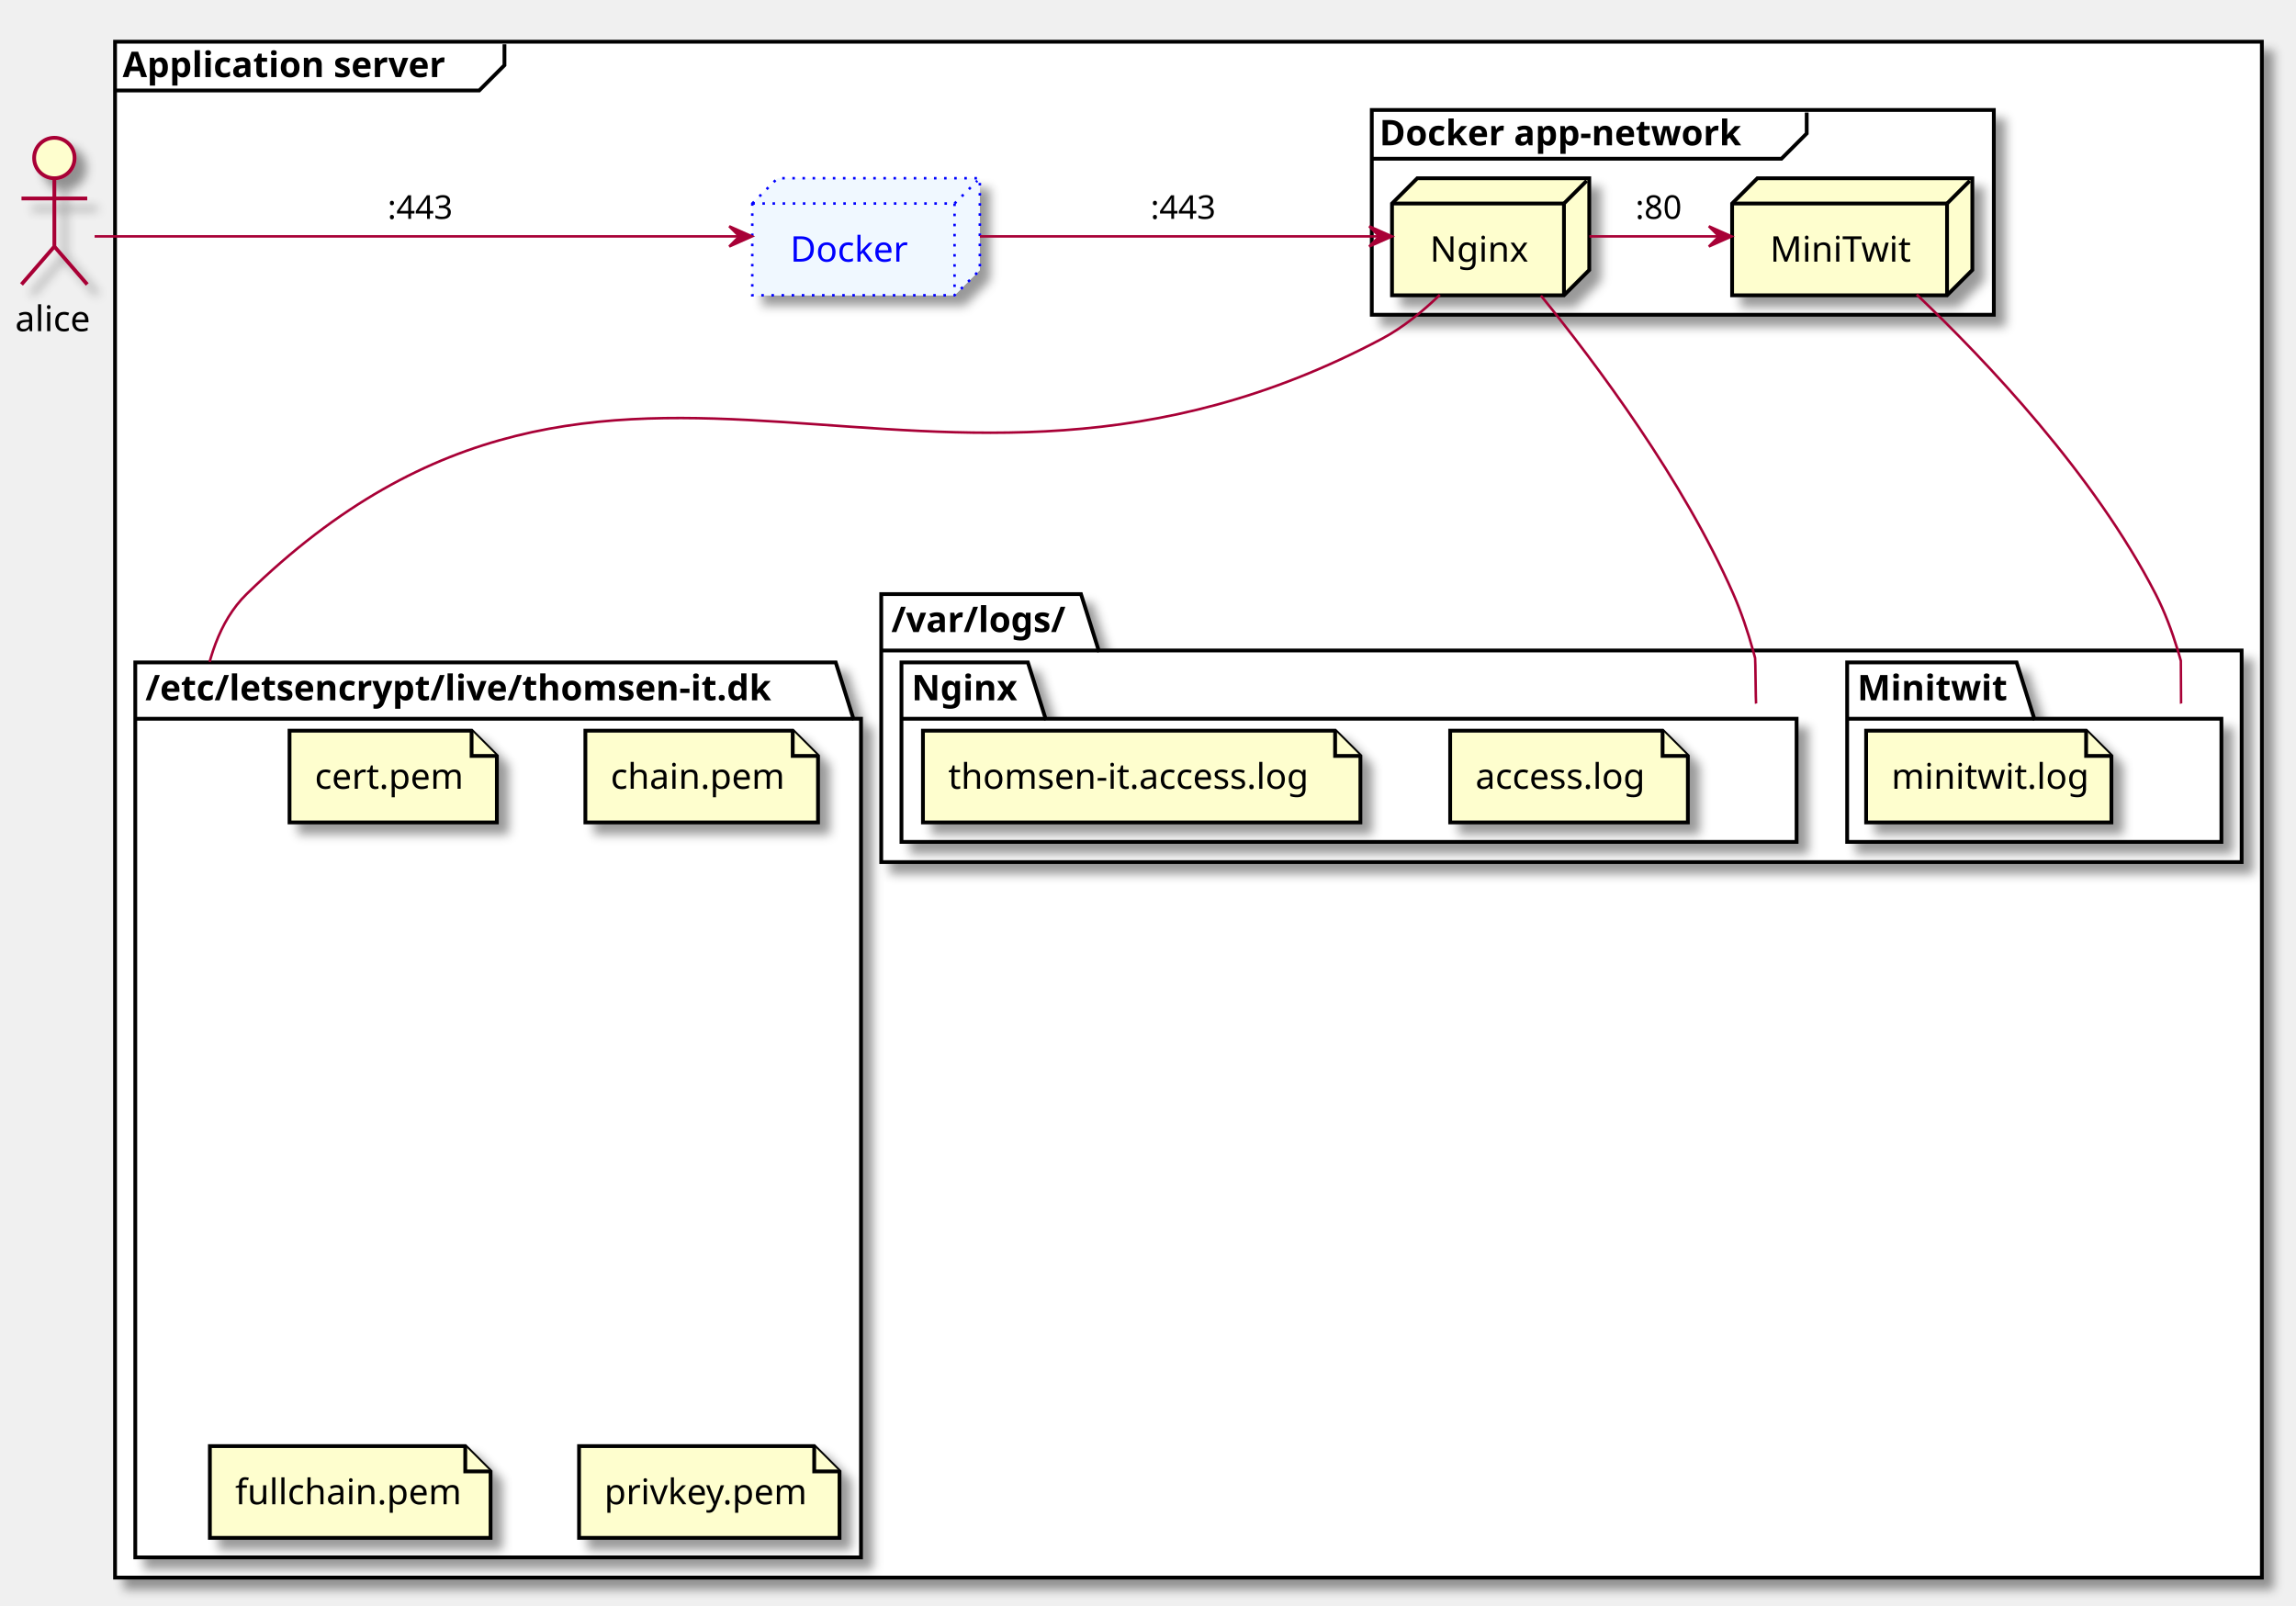
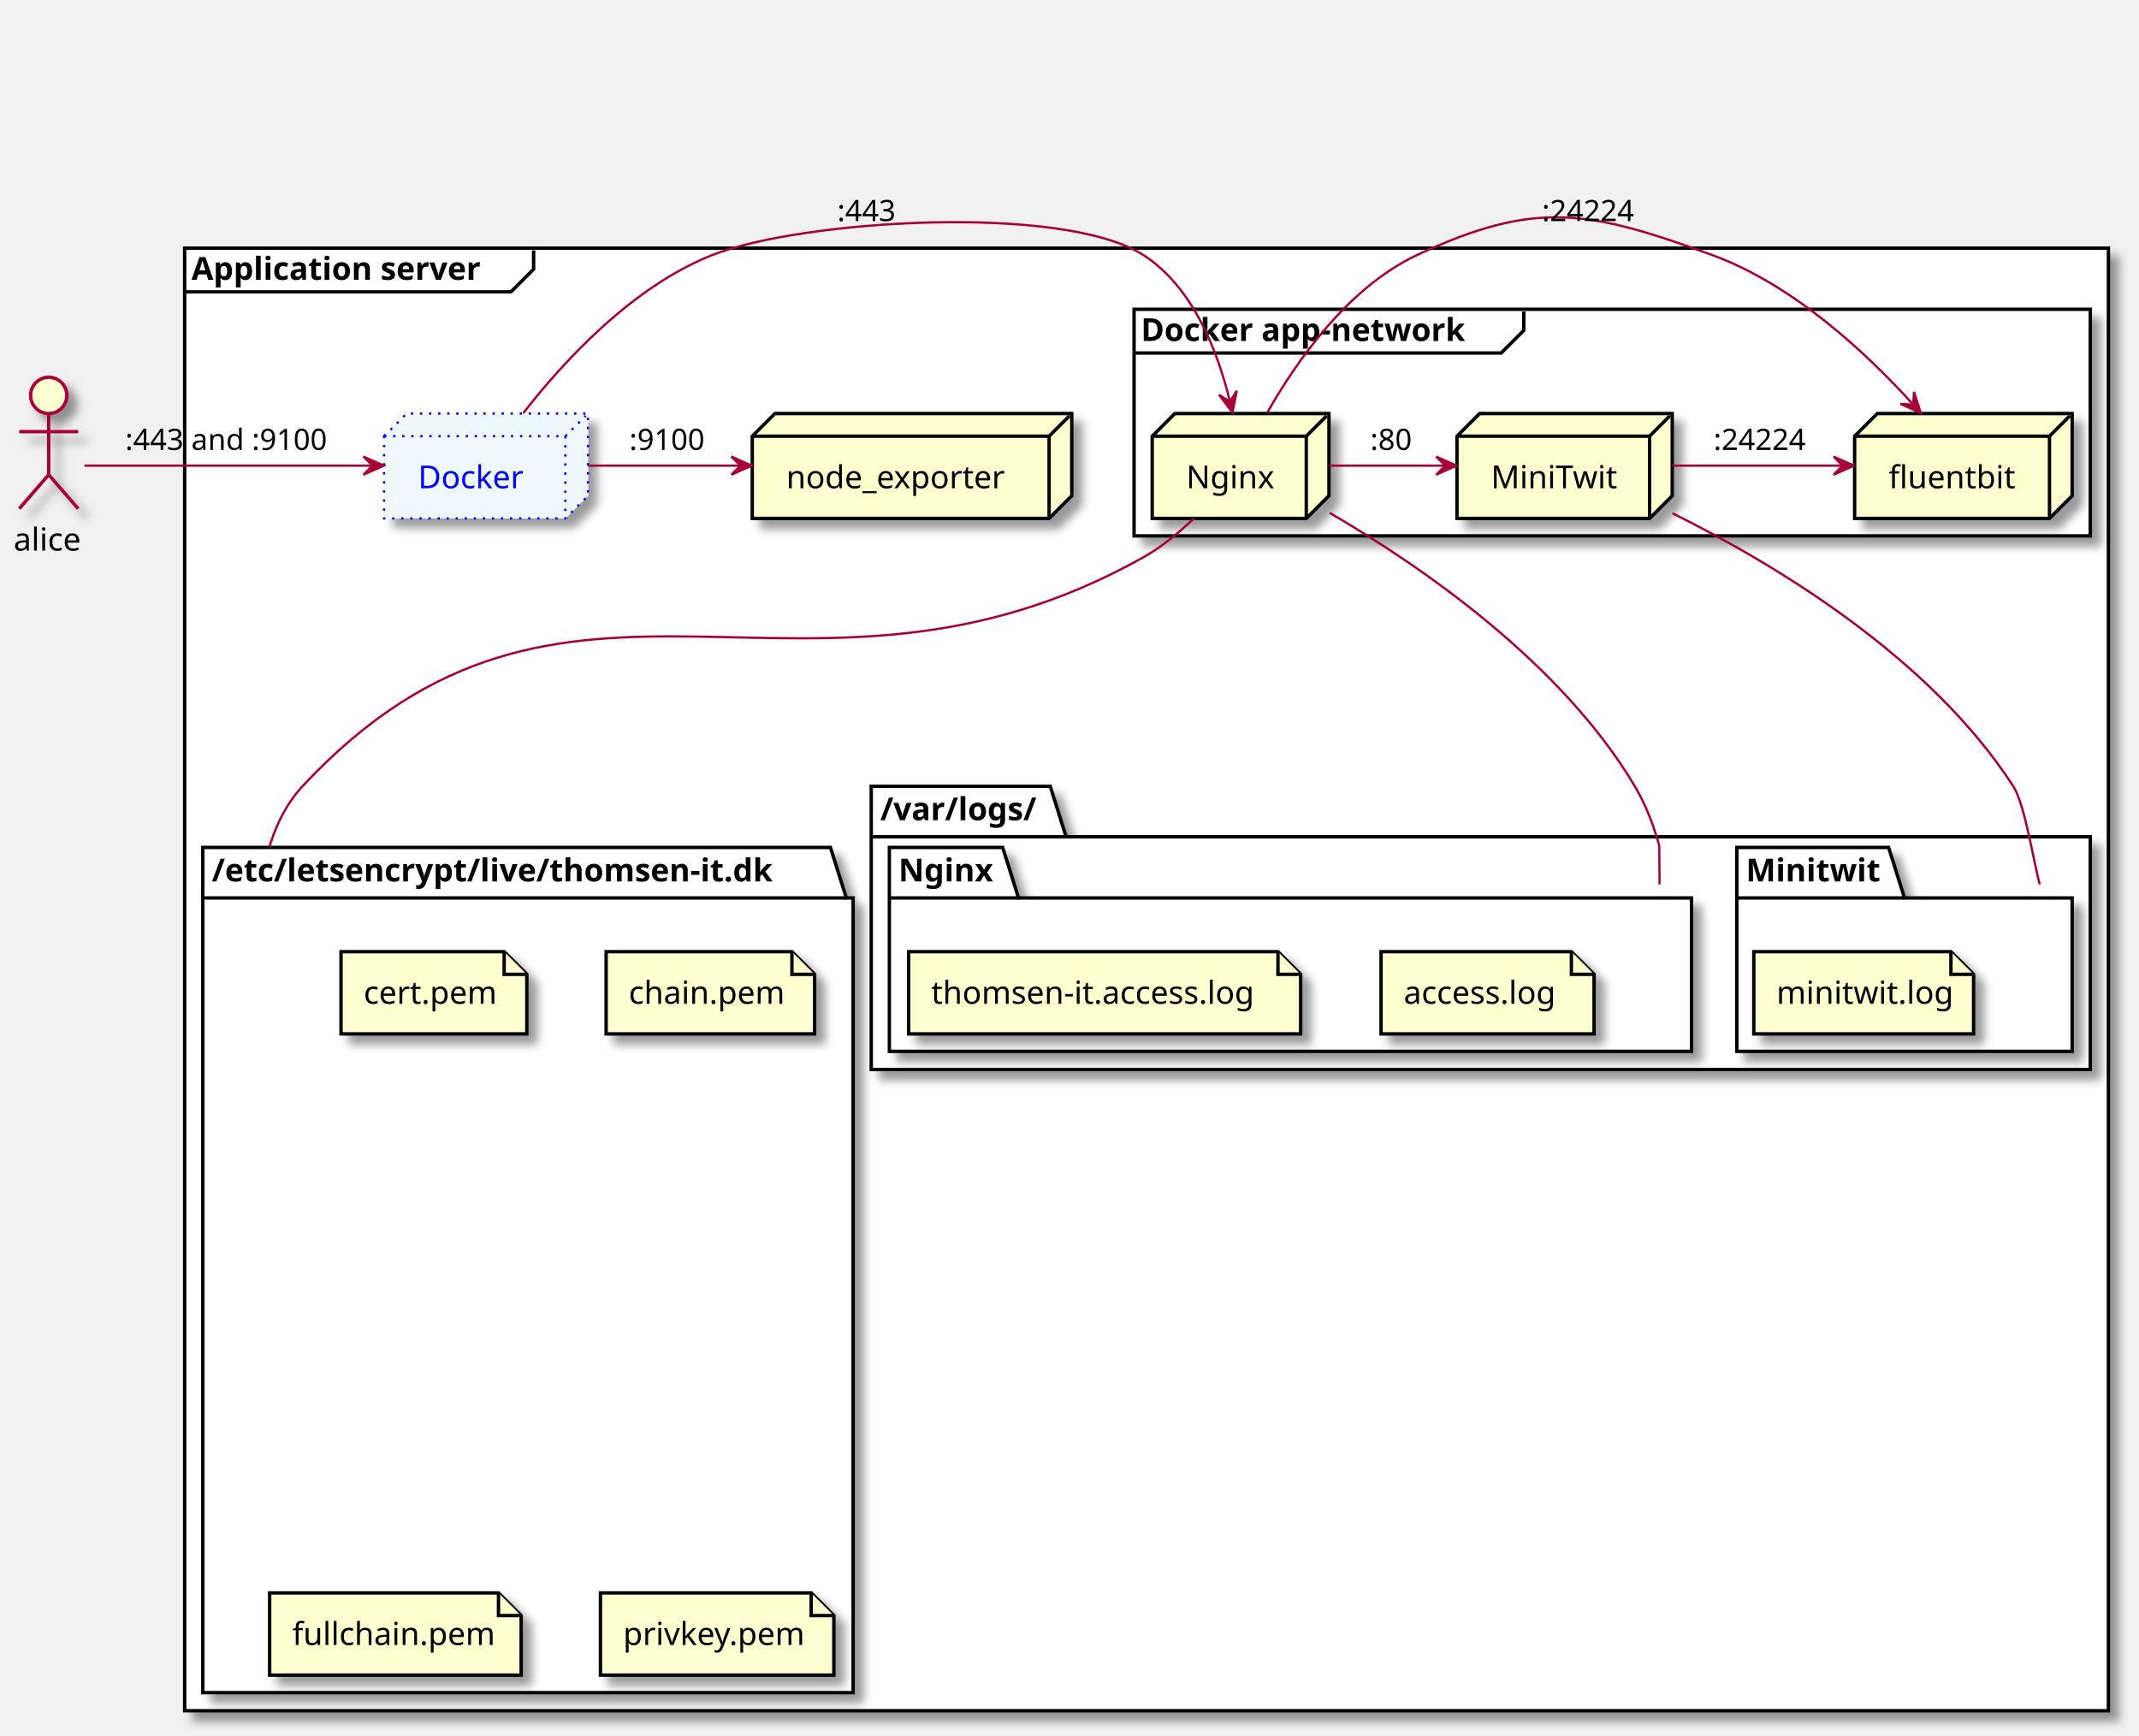
- <svg xmlns="http://www.w3.org/2000/svg" contentScriptType="application/ecmascript" contentStyleType="text/css" height="635px" preserveAspectRatio="none" style="width:908px;height:635px;" version="1.1" viewBox="0 0 908 635" width="908px" zoomAndPan="magnify">
+ <svg xmlns="http://www.w3.org/2000/svg" contentScriptType="application/ecmascript" contentStyleType="text/css" height="766px" preserveAspectRatio="none" style="width:944px;height:766px;" version="1.1" viewBox="0 0 944 766" width="944px" zoomAndPan="magnify">
  <defs>
-     <filter height="300%" id="fftd9kx55fdtk" width="300%" x="-1" y="-1">
+     <filter height="300%" id="f1d325ntrlovvu" width="300%" x="-1" y="-1">
      <feGaussianBlur result="blurOut" stdDeviation="2.0" />
      <feColorMatrix in="blurOut" result="blurOut2" type="matrix" values="0 0 0 0 0 0 0 0 0 0 0 0 0 0 0 0 0 0 .4 0" />
      <feOffset dx="4.0" dy="4.0" in="blurOut2" result="blurOut3" />
      <feBlend in="SourceGraphic" in2="blurOut3" mode="normal" />
    </filter>
  </defs>
  <g>
-     <rect fill="#FFFFFF" filter="url(#fftd9kx55fdtk)" height="607.5" style="stroke: #000000; stroke-width: 1.5;" width="849" x="45.5" y="16.5" />
-     <path d="M199.5,17.5 L199.5,25.797 L189.5,35.797 L45.5,35.797 " fill="none" style="stroke: #000000; stroke-width: 1.5;" />
-     <text fill="#000000" font-family="sans-serif" font-size="14" font-weight="bold" lengthAdjust="spacingAndGlyphs" textLength="144" x="48.5" y="30.495">Application server</text>
-     <rect fill="#FFFFFF" filter="url(#fftd9kx55fdtk)" height="81" style="stroke: #000000; stroke-width: 1.5;" width="246" x="542.5" y="43.5" />
-     <path d="M714.5,44.5 L714.5,52.797 L704.5,62.797 L542.5,62.797 " fill="none" style="stroke: #000000; stroke-width: 1.5;" />
-     <text fill="#000000" font-family="sans-serif" font-size="14" font-weight="bold" lengthAdjust="spacingAndGlyphs" textLength="162" x="545.5" y="57.495">Docker app-network</text>
-     <polygon fill="#FFFFFF" filter="url(#fftd9kx55fdtk)" points="53.5,262,330.5,262,337.5,284.297,340.5,284.297,340.5,616,53.5,616,53.5,262" style="stroke: #000000; stroke-width: 1.5;" />
-     <line style="stroke: #000000; stroke-width: 1.5;" x1="53.5" x2="337.5" y1="284.297" y2="284.297" />
-     <text fill="#000000" font-family="sans-serif" font-size="14" font-weight="bold" lengthAdjust="spacingAndGlyphs" textLength="271" x="57.5" y="276.995">/etc/letsencrypt/live/thomsen-it.dk</text>
-     <polygon fill="#FFFFFF" filter="url(#fftd9kx55fdtk)" points="348.5,235,427.5,235,434.5,257.297,886.5,257.297,886.5,341,348.5,341,348.5,235" style="stroke: #000000; stroke-width: 1.5;" />
-     <line style="stroke: #000000; stroke-width: 1.5;" x1="348.5" x2="434.5" y1="257.297" y2="257.297" />
-     <text fill="#000000" font-family="sans-serif" font-size="14" font-weight="bold" lengthAdjust="spacingAndGlyphs" textLength="73" x="352.5" y="249.995">/var/logs/</text>
-     <polygon fill="#FFFFFF" filter="url(#fftd9kx55fdtk)" points="356.5,262,406.5,262,413.5,284.297,710.5,284.297,710.5,333,356.5,333,356.5,262" style="stroke: #000000; stroke-width: 1.5;" />
-     <line style="stroke: #000000; stroke-width: 1.5;" x1="356.5" x2="413.5" y1="284.297" y2="284.297" />
-     <text fill="#000000" font-family="sans-serif" font-size="14" font-weight="bold" lengthAdjust="spacingAndGlyphs" textLength="44" x="360.5" y="276.995">Nginx</text>
-     <polygon fill="#FFFFFF" filter="url(#fftd9kx55fdtk)" points="730.5,262,797.5,262,804.5,284.297,878.5,284.297,878.5,333,730.5,333,730.5,262" style="stroke: #000000; stroke-width: 1.5;" />
-     <line style="stroke: #000000; stroke-width: 1.5;" x1="730.5" x2="804.5" y1="284.297" y2="284.297" />
-     <text fill="#000000" font-family="sans-serif" font-size="14" font-weight="bold" lengthAdjust="spacingAndGlyphs" textLength="61" x="734.5" y="276.995">Minitwit</text>
-     <polygon fill="#F0F8FF" filter="url(#fftd9kx55fdtk)" points="297.5,80.5,307.5,70.5,387.5,70.5,387.5,106.797,377.5,116.797,297.5,116.797,297.5,80.5" style="stroke: #0000FF; stroke-width: 1.0; stroke-dasharray: 1.0,3.0;" />
-     <line style="stroke: #0000FF; stroke-width: 1.0; stroke-dasharray: 1.0,3.0;" x1="377.5" x2="386.5" y1="80.5" y2="71.5" />
-     <line style="stroke: #0000FF; stroke-width: 1.0; stroke-dasharray: 1.0,3.0;" x1="297.5" x2="377.5" y1="80.5" y2="80.5" />
-     <line style="stroke: #0000FF; stroke-width: 1.0; stroke-dasharray: 1.0,3.0;" x1="377.5" x2="377.5" y1="80.5" y2="116.797" />
-     <text fill="#0000FF" font-family="sans-serif" font-size="14" lengthAdjust="spacingAndGlyphs" textLength="50" x="312.5" y="103.495">Docker</text>
-     <polygon fill="#FEFECE" filter="url(#fftd9kx55fdtk)" points="550.5,80.5,560.5,70.5,628.5,70.5,628.5,106.797,618.5,116.797,550.5,116.797,550.5,80.5" style="stroke: #000000; stroke-width: 1.5;" />
-     <line style="stroke: #000000; stroke-width: 1.5;" x1="618.5" x2="627.5" y1="80.5" y2="71.5" />
-     <line style="stroke: #000000; stroke-width: 1.5;" x1="550.5" x2="618.5" y1="80.5" y2="80.5" />
-     <line style="stroke: #000000; stroke-width: 1.5;" x1="618.5" x2="618.5" y1="80.5" y2="116.797" />
-     <text fill="#000000" font-family="sans-serif" font-size="14" lengthAdjust="spacingAndGlyphs" textLength="38" x="565.5" y="103.495">Nginx</text>
-     <polygon fill="#FEFECE" filter="url(#fftd9kx55fdtk)" points="685,80.5,695,70.5,780,70.5,780,106.797,770,116.797,685,116.797,685,80.5" style="stroke: #000000; stroke-width: 1.5;" />
-     <line style="stroke: #000000; stroke-width: 1.5;" x1="770" x2="779" y1="80.5" y2="71.5" />
-     <line style="stroke: #000000; stroke-width: 1.5;" x1="685" x2="770" y1="80.5" y2="80.5" />
-     <line style="stroke: #000000; stroke-width: 1.5;" x1="770" x2="770" y1="80.5" y2="116.797" />
-     <text fill="#000000" font-family="sans-serif" font-size="14" lengthAdjust="spacingAndGlyphs" textLength="55" x="700" y="103.495">MiniTwit</text>
-     <polygon fill="#FEFECE" filter="url(#fftd9kx55fdtk)" points="114.5,289,114.5,325.297,196.5,325.297,196.5,299,186.5,289,114.5,289" style="stroke: #000000; stroke-width: 1.5;" />
-     <path d="M186.5,289 L186.5,299 L196.5,299 " fill="#FEFECE" style="stroke: #000000; stroke-width: 1.5;" />
-     <text fill="#000000" font-family="sans-serif" font-size="14" lengthAdjust="spacingAndGlyphs" textLength="62" x="124.5" y="311.995">cert.pem</text>
-     <polygon fill="#FEFECE" filter="url(#fftd9kx55fdtk)" points="231.5,289,231.5,325.297,323.5,325.297,323.5,299,313.5,289,231.5,289" style="stroke: #000000; stroke-width: 1.5;" />
-     <path d="M313.5,289 L313.5,299 L323.5,299 " fill="#FEFECE" style="stroke: #000000; stroke-width: 1.5;" />
-     <text fill="#000000" font-family="sans-serif" font-size="14" lengthAdjust="spacingAndGlyphs" textLength="72" x="241.5" y="311.995">chain.pem</text>
-     <polygon fill="#FEFECE" filter="url(#fftd9kx55fdtk)" points="83,572,83,608.297,194,608.297,194,582,184,572,83,572" style="stroke: #000000; stroke-width: 1.5;" />
-     <path d="M184,572 L184,582 L194,582 " fill="#FEFECE" style="stroke: #000000; stroke-width: 1.5;" />
-     <text fill="#000000" font-family="sans-serif" font-size="14" lengthAdjust="spacingAndGlyphs" textLength="91" x="93" y="594.995">fullchain.pem</text>
-     <polygon fill="#FEFECE" filter="url(#fftd9kx55fdtk)" points="229,572,229,608.297,332,608.297,332,582,322,572,229,572" style="stroke: #000000; stroke-width: 1.5;" />
-     <path d="M322,572 L322,582 L332,582 " fill="#FEFECE" style="stroke: #000000; stroke-width: 1.5;" />
-     <text fill="#000000" font-family="sans-serif" font-size="14" lengthAdjust="spacingAndGlyphs" textLength="83" x="239" y="594.995">privkey.pem</text>
-     <polygon fill="#FEFECE" filter="url(#fftd9kx55fdtk)" points="573.5,289,573.5,325.297,667.5,325.297,667.5,299,657.5,289,573.5,289" style="stroke: #000000; stroke-width: 1.5;" />
-     <path d="M657.5,289 L657.5,299 L667.5,299 " fill="#FEFECE" style="stroke: #000000; stroke-width: 1.5;" />
-     <text fill="#000000" font-family="sans-serif" font-size="14" lengthAdjust="spacingAndGlyphs" textLength="74" x="583.5" y="311.995">access.log</text>
-     <polygon fill="#FEFECE" filter="url(#fftd9kx55fdtk)" points="365,289,365,325.297,538,325.297,538,299,528,289,365,289" style="stroke: #000000; stroke-width: 1.5;" />
-     <path d="M528,289 L528,299 L538,299 " fill="#FEFECE" style="stroke: #000000; stroke-width: 1.5;" />
-     <text fill="#000000" font-family="sans-serif" font-size="14" lengthAdjust="spacingAndGlyphs" textLength="153" x="375" y="311.995">thomsen-it.access.log</text>
-     <polygon fill="#FEFECE" filter="url(#fftd9kx55fdtk)" points="738,289,738,325.297,835,325.297,835,299,825,289,738,289" style="stroke: #000000; stroke-width: 1.5;" />
-     <path d="M825,289 L825,299 L835,299 " fill="#FEFECE" style="stroke: #000000; stroke-width: 1.5;" />
-     <text fill="#000000" font-family="sans-serif" font-size="14" lengthAdjust="spacingAndGlyphs" textLength="77" x="748" y="311.995">minitwit.log</text>
-     <ellipse cx="21.5" cy="62.5" fill="#FEFECE" filter="url(#fftd9kx55fdtk)" rx="8" ry="8" style="stroke: #A80036; stroke-width: 1.5;" />
-     <path d="M21.5,70.5 L21.5,97.5 M8.5,78.5 L34.5,78.5 M21.5,97.5 L8.5,112.5 M21.5,97.5 L34.5,112.5 " fill="none" filter="url(#fftd9kx55fdtk)" style="stroke: #A80036; stroke-width: 1.5;" />
-     <text fill="#000000" font-family="sans-serif" font-size="14" lengthAdjust="spacingAndGlyphs" textLength="31" x="6" y="130.995">alice</text>
-     <path d="M37.418,93.5 C83.438,93.5 218.067,93.5 292.164,93.5 " fill="none" id="a-&gt;Docker" style="stroke: #A80036; stroke-width: 1.0;" />
-     <polygon fill="#A80036" points="297.393,93.5,288.393,89.5,292.393,93.5,288.393,97.5,297.393,93.5" style="stroke: #A80036; stroke-width: 1.0;" />
-     <text fill="#000000" font-family="sans-serif" font-size="13" lengthAdjust="spacingAndGlyphs" textLength="28" x="153.25" y="86.567">:443</text>
-     <path d="M387.516,93.5 C432.401,93.5 500.901,93.5 545.444,93.5 " fill="none" id="Docker-&gt;Nginx" style="stroke: #A80036; stroke-width: 1.0;" />
-     <polygon fill="#A80036" points="550.485,93.5,541.485,89.5,545.485,93.5,541.485,97.5,550.485,93.5" style="stroke: #A80036; stroke-width: 1.0;" />
-     <text fill="#000000" font-family="sans-serif" font-size="13" lengthAdjust="spacingAndGlyphs" textLength="28" x="455" y="86.567">:443</text>
-     <path d="M628.575,93.5 C644.313,93.5 662.71,93.5 679.615,93.5 " fill="none" id="Nginx-&gt;MiniTwit" style="stroke: #A80036; stroke-width: 1.0;" />
-     <polygon fill="#A80036" points="684.808,93.5,675.808,89.5,679.808,93.5,675.808,97.5,684.808,93.5" style="stroke: #A80036; stroke-width: 1.0;" />
-     <text fill="#000000" font-family="sans-serif" font-size="13" lengthAdjust="spacingAndGlyphs" textLength="20" x="646.75" y="86.567">:80</text>
-     <path d="M569.427,116.618 C562.729,123.098 554.832,129.573 546.5,134 C365.869,229.967 243.838,92.092 97.5,235 C91.969,240.401 88.042,247.226 85.271,254.51 C84.578,256.331 83.957,258.18 83.402,260.044 C83.263,260.51 83.129,260.976 82.998,261.443 C82.965,261.56 82.933,261.677 82.9,261.794 " fill="none" id="Nginx-certs" style="stroke: #A80036; stroke-width: 1.0;" />
-     <path d="M609.403,116.941 C631.197,143.781 665.677,189.884 685.5,235 C688.6,242.055 691.181,249.758 693.315,257.418 C693.582,258.376 693.842,259.332 694.095,260.287 C694.221,260.765 694.346,277.821 694.469,278.297 " fill="none" id="Nginx-NginxLog" style="stroke: #A80036; stroke-width: 1.0;" />
-     <path d="M758.01,116.504 C785.397,142.602 828.233,187.716 852.5,235 C856.03,241.878 858.894,249.487 861.21,257.106 C861.5,258.059 861.781,259.011 862.053,259.963 C862.19,260.438 862.324,260.914 862.456,261.389 C862.489,261.507 862.522,278.178 862.555,278.297 " fill="none" id="MiniTwit-miniTwitLogs" style="stroke: #A80036; stroke-width: 1.0;" />
+     <rect fill="#FFFFFF" filter="url(#f1d325ntrlovvu)" height="645.5" style="stroke: #000000; stroke-width: 1.5;" width="849" x="81.5" y="109.5" />
+     <path d="M235.5,110.5 L235.5,118.797 L225.5,128.797 L81.5,128.797 " fill="none" style="stroke: #000000; stroke-width: 1.5;" />
+     <text fill="#000000" font-family="sans-serif" font-size="14" font-weight="bold" lengthAdjust="spacingAndGlyphs" textLength="144" x="84.5" y="123.495">Application server</text>
+     <rect fill="#FFFFFF" filter="url(#f1d325ntrlovvu)" height="100" style="stroke: #000000; stroke-width: 1.5;" width="422" x="500.5" y="136.5" />
+     <path d="M672.5,137.5 L672.5,145.797 L662.5,155.797 L500.5,155.797 " fill="none" style="stroke: #000000; stroke-width: 1.5;" />
+     <text fill="#000000" font-family="sans-serif" font-size="14" font-weight="bold" lengthAdjust="spacingAndGlyphs" textLength="162" x="503.5" y="150.495">Docker app-network</text>
+     <polygon fill="#FFFFFF" filter="url(#f1d325ntrlovvu)" points="89.5,374,366.5,374,373.5,396.297,376.5,396.297,376.5,747,89.5,747,89.5,374" style="stroke: #000000; stroke-width: 1.5;" />
+     <line style="stroke: #000000; stroke-width: 1.5;" x1="89.5" x2="373.5" y1="396.297" y2="396.297" />
+     <text fill="#000000" font-family="sans-serif" font-size="14" font-weight="bold" lengthAdjust="spacingAndGlyphs" textLength="271" x="93.5" y="388.995">/etc/letsencrypt/live/thomsen-it.dk</text>
+     <polygon fill="#FFFFFF" filter="url(#f1d325ntrlovvu)" points="384.5,347,463.5,347,470.5,369.297,922.5,369.297,922.5,472,384.5,472,384.5,347" style="stroke: #000000; stroke-width: 1.5;" />
+     <line style="stroke: #000000; stroke-width: 1.5;" x1="384.5" x2="470.5" y1="369.297" y2="369.297" />
+     <text fill="#000000" font-family="sans-serif" font-size="14" font-weight="bold" lengthAdjust="spacingAndGlyphs" textLength="73" x="388.5" y="361.995">/var/logs/</text>
+     <polygon fill="#FFFFFF" filter="url(#f1d325ntrlovvu)" points="392.5,374,442.5,374,449.5,396.297,746.5,396.297,746.5,464,392.5,464,392.5,374" style="stroke: #000000; stroke-width: 1.5;" />
+     <line style="stroke: #000000; stroke-width: 1.5;" x1="392.5" x2="449.5" y1="396.297" y2="396.297" />
+     <text fill="#000000" font-family="sans-serif" font-size="14" font-weight="bold" lengthAdjust="spacingAndGlyphs" textLength="44" x="396.5" y="388.995">Nginx</text>
+     <polygon fill="#FFFFFF" filter="url(#f1d325ntrlovvu)" points="766.5,374,833.5,374,840.5,396.297,914.5,396.297,914.5,464,766.5,464,766.5,374" style="stroke: #000000; stroke-width: 1.5;" />
+     <line style="stroke: #000000; stroke-width: 1.5;" x1="766.5" x2="840.5" y1="396.297" y2="396.297" />
+     <text fill="#000000" font-family="sans-serif" font-size="14" font-weight="bold" lengthAdjust="spacingAndGlyphs" textLength="61" x="770.5" y="388.995">Minitwit</text>
+     <polygon fill="#FEFECE" filter="url(#f1d325ntrlovvu)" points="332,192.5,342,182.5,473,182.5,473,218.797,463,228.797,332,228.797,332,192.5" style="stroke: #000000; stroke-width: 1.5;" />
+     <line style="stroke: #000000; stroke-width: 1.5;" x1="463" x2="472" y1="192.5" y2="183.5" />
+     <line style="stroke: #000000; stroke-width: 1.5;" x1="332" x2="463" y1="192.5" y2="192.5" />
+     <line style="stroke: #000000; stroke-width: 1.5;" x1="463" x2="463" y1="192.5" y2="228.797" />
+     <text fill="#000000" font-family="sans-serif" font-size="14" lengthAdjust="spacingAndGlyphs" textLength="101" x="347" y="215.495">node_exporter</text>
+     <polygon fill="#F0F8FF" filter="url(#f1d325ntrlovvu)" points="169.5,192.5,179.5,182.5,259.5,182.5,259.5,218.797,249.5,228.797,169.5,228.797,169.5,192.5" style="stroke: #0000FF; stroke-width: 1.0; stroke-dasharray: 1.0,3.0;" />
+     <line style="stroke: #0000FF; stroke-width: 1.0; stroke-dasharray: 1.0,3.0;" x1="249.5" x2="258.5" y1="192.5" y2="183.5" />
+     <line style="stroke: #0000FF; stroke-width: 1.0; stroke-dasharray: 1.0,3.0;" x1="169.5" x2="249.5" y1="192.5" y2="192.5" />
+     <line style="stroke: #0000FF; stroke-width: 1.0; stroke-dasharray: 1.0,3.0;" x1="249.5" x2="249.5" y1="192.5" y2="228.797" />
+     <text fill="#0000FF" font-family="sans-serif" font-size="14" lengthAdjust="spacingAndGlyphs" textLength="50" x="184.5" y="215.495">Docker</text>
+     <polygon fill="#FEFECE" filter="url(#f1d325ntrlovvu)" points="508.5,192.5,518.5,182.5,586.5,182.5,586.5,218.797,576.5,228.797,508.5,228.797,508.5,192.5" style="stroke: #000000; stroke-width: 1.5;" />
+     <line style="stroke: #000000; stroke-width: 1.5;" x1="576.5" x2="585.5" y1="192.5" y2="183.5" />
+     <line style="stroke: #000000; stroke-width: 1.5;" x1="508.5" x2="576.5" y1="192.5" y2="192.5" />
+     <line style="stroke: #000000; stroke-width: 1.5;" x1="576.5" x2="576.5" y1="192.5" y2="228.797" />
+     <text fill="#000000" font-family="sans-serif" font-size="14" lengthAdjust="spacingAndGlyphs" textLength="38" x="523.5" y="215.495">Nginx</text>
+     <polygon fill="#FEFECE" filter="url(#f1d325ntrlovvu)" points="818.5,192.5,828.5,182.5,914.5,182.5,914.5,218.797,904.5,228.797,818.5,228.797,818.5,192.5" style="stroke: #000000; stroke-width: 1.5;" />
+     <line style="stroke: #000000; stroke-width: 1.5;" x1="904.5" x2="913.5" y1="192.5" y2="183.5" />
+     <line style="stroke: #000000; stroke-width: 1.5;" x1="818.5" x2="904.5" y1="192.5" y2="192.5" />
+     <line style="stroke: #000000; stroke-width: 1.5;" x1="904.5" x2="904.5" y1="192.5" y2="228.797" />
+     <text fill="#000000" font-family="sans-serif" font-size="14" lengthAdjust="spacingAndGlyphs" textLength="56" x="833.5" y="215.495">fluentbit</text>
+     <polygon fill="#FEFECE" filter="url(#f1d325ntrlovvu)" points="643,192.5,653,182.5,738,182.5,738,218.797,728,228.797,643,228.797,643,192.5" style="stroke: #000000; stroke-width: 1.5;" />
+     <line style="stroke: #000000; stroke-width: 1.5;" x1="728" x2="737" y1="192.5" y2="183.5" />
+     <line style="stroke: #000000; stroke-width: 1.5;" x1="643" x2="728" y1="192.5" y2="192.5" />
+     <line style="stroke: #000000; stroke-width: 1.5;" x1="728" x2="728" y1="192.5" y2="228.797" />
+     <text fill="#000000" font-family="sans-serif" font-size="14" lengthAdjust="spacingAndGlyphs" textLength="55" x="658" y="215.495">MiniTwit</text>
+     <polygon fill="#FEFECE" filter="url(#f1d325ntrlovvu)" points="150.5,420,150.5,456.297,232.5,456.297,232.5,430,222.5,420,150.5,420" style="stroke: #000000; stroke-width: 1.5;" />
+     <path d="M222.5,420 L222.5,430 L232.5,430 " fill="#FEFECE" style="stroke: #000000; stroke-width: 1.5;" />
+     <text fill="#000000" font-family="sans-serif" font-size="14" lengthAdjust="spacingAndGlyphs" textLength="62" x="160.5" y="442.995">cert.pem</text>
+     <polygon fill="#FEFECE" filter="url(#f1d325ntrlovvu)" points="267.5,420,267.5,456.297,359.5,456.297,359.5,430,349.5,420,267.5,420" style="stroke: #000000; stroke-width: 1.5;" />
+     <path d="M349.5,420 L349.5,430 L359.5,430 " fill="#FEFECE" style="stroke: #000000; stroke-width: 1.5;" />
+     <text fill="#000000" font-family="sans-serif" font-size="14" lengthAdjust="spacingAndGlyphs" textLength="72" x="277.5" y="442.995">chain.pem</text>
+     <polygon fill="#FEFECE" filter="url(#f1d325ntrlovvu)" points="119,703,119,739.297,230,739.297,230,713,220,703,119,703" style="stroke: #000000; stroke-width: 1.5;" />
+     <path d="M220,703 L220,713 L230,713 " fill="#FEFECE" style="stroke: #000000; stroke-width: 1.5;" />
+     <text fill="#000000" font-family="sans-serif" font-size="14" lengthAdjust="spacingAndGlyphs" textLength="91" x="129" y="725.995">fullchain.pem</text>
+     <polygon fill="#FEFECE" filter="url(#f1d325ntrlovvu)" points="265,703,265,739.297,368,739.297,368,713,358,703,265,703" style="stroke: #000000; stroke-width: 1.5;" />
+     <path d="M358,703 L358,713 L368,713 " fill="#FEFECE" style="stroke: #000000; stroke-width: 1.5;" />
+     <text fill="#000000" font-family="sans-serif" font-size="14" lengthAdjust="spacingAndGlyphs" textLength="83" x="275" y="725.995">privkey.pem</text>
+     <polygon fill="#FEFECE" filter="url(#f1d325ntrlovvu)" points="609.5,420,609.5,456.297,703.5,456.297,703.5,430,693.5,420,609.5,420" style="stroke: #000000; stroke-width: 1.5;" />
+     <path d="M693.5,420 L693.5,430 L703.5,430 " fill="#FEFECE" style="stroke: #000000; stroke-width: 1.5;" />
+     <text fill="#000000" font-family="sans-serif" font-size="14" lengthAdjust="spacingAndGlyphs" textLength="74" x="619.5" y="442.995">access.log</text>
+     <polygon fill="#FEFECE" filter="url(#f1d325ntrlovvu)" points="401,420,401,456.297,574,456.297,574,430,564,420,401,420" style="stroke: #000000; stroke-width: 1.5;" />
+     <path d="M564,420 L564,430 L574,430 " fill="#FEFECE" style="stroke: #000000; stroke-width: 1.5;" />
+     <text fill="#000000" font-family="sans-serif" font-size="14" lengthAdjust="spacingAndGlyphs" textLength="153" x="411" y="442.995">thomsen-it.access.log</text>
+     <polygon fill="#FEFECE" filter="url(#f1d325ntrlovvu)" points="774,420,774,456.297,871,456.297,871,430,861,420,774,420" style="stroke: #000000; stroke-width: 1.5;" />
+     <path d="M861,420 L861,430 L871,430 " fill="#FEFECE" style="stroke: #000000; stroke-width: 1.5;" />
+     <text fill="#000000" font-family="sans-serif" font-size="14" lengthAdjust="spacingAndGlyphs" textLength="77" x="784" y="442.995">minitwit.log</text>
+     <ellipse cx="21.5" cy="174.5" fill="#FEFECE" filter="url(#f1d325ntrlovvu)" rx="8" ry="8" style="stroke: #A80036; stroke-width: 1.5;" />
+     <path d="M21.5,182.5 L21.5,209.5 M8.5,190.5 L34.5,190.5 M21.5,209.5 L8.5,224.5 M21.5,209.5 L34.5,224.5 " fill="none" filter="url(#f1d325ntrlovvu)" style="stroke: #A80036; stroke-width: 1.5;" />
+     <text fill="#000000" font-family="sans-serif" font-size="14" lengthAdjust="spacingAndGlyphs" textLength="31" x="6" y="242.995">alice</text>
+     <path d="M37.294,205.5 C64.718,205.5 122.236,205.5 164.331,205.5 " fill="none" id="a-&gt;Docker" style="stroke: #A80036; stroke-width: 1.0;" />
+     <polygon fill="#A80036" points="169.385,205.5,160.385,201.5,164.385,205.5,160.385,209.5,169.385,205.5" style="stroke: #A80036; stroke-width: 1.0;" />
+     <text fill="#000000" font-family="sans-serif" font-size="13" lengthAdjust="spacingAndGlyphs" textLength="96" x="55.25" y="198.567">:443 and :9100</text>
+     <path d="M230.916,182.354 C248.582,159.649 278.976,126.466 314.5,112.5 C353.795,97.052 468.927,89.756 504.5,112.5 C526.561,126.605 537.468,155.237 542.755,177.027 " fill="none" id="Docker-&gt;Nginx" style="stroke: #A80036; stroke-width: 1.0;" />
+     <polygon fill="#A80036" points="543.921,182.124,545.814,172.459,542.806,177.25,538.015,174.243,543.921,182.124" style="stroke: #A80036; stroke-width: 1.0;" />
+     <text fill="#000000" font-family="sans-serif" font-size="13" lengthAdjust="spacingAndGlyphs" textLength="28" x="369.5" y="97.567">:443</text>
+     <path d="M259.531,205.5 C279.628,205.5 303.868,205.5 326.634,205.5 " fill="none" id="Docker-&gt;node_exporter" style="stroke: #A80036; stroke-width: 1.0;" />
+     <polygon fill="#A80036" points="331.772,205.5,322.772,201.5,326.772,205.5,322.772,209.5,331.772,205.5" style="stroke: #A80036; stroke-width: 1.0;" />
+     <text fill="#000000" font-family="sans-serif" font-size="13" lengthAdjust="spacingAndGlyphs" textLength="36" x="277.75" y="198.567">:9100</text>
+     <path d="M586.575,205.5 C602.313,205.5 620.71,205.5 637.615,205.5 " fill="none" id="Nginx-&gt;MiniTwit" style="stroke: #A80036; stroke-width: 1.0;" />
+     <polygon fill="#A80036" points="642.808,205.5,633.808,201.5,637.808,205.5,633.808,209.5,642.808,205.5" style="stroke: #A80036; stroke-width: 1.0;" />
+     <text fill="#000000" font-family="sans-serif" font-size="13" lengthAdjust="spacingAndGlyphs" textLength="20" x="604.75" y="198.567">:80</text>
+     <path d="M738.128,205.5 C761.318,205.5 789.285,205.5 813.186,205.5 " fill="none" id="MiniTwit-&gt;fluentbit" style="stroke: #A80036; stroke-width: 1.0;" />
+     <polygon fill="#A80036" points="818.222,205.5,809.222,201.5,813.222,205.5,809.222,209.5,818.222,205.5" style="stroke: #A80036; stroke-width: 1.0;" />
+     <text fill="#000000" font-family="sans-serif" font-size="13" lengthAdjust="spacingAndGlyphs" textLength="44" x="756.25" y="198.567">:24224</text>
+     <path d="M559.289,182.087 C572.114,159.518 594.944,126.753 625.5,112.5 C677.862,88.076 701.199,92.759 755.5,112.5 C791.46,125.573 823.895,155.973 844.287,178.476 " fill="none" id="Nginx-&gt;fluentbit" style="stroke: #A80036; stroke-width: 1.0;" />
+     <polygon fill="#A80036" points="847.703,182.298,844.687,172.922,844.371,178.57,838.723,178.254,847.703,182.298" style="stroke: #A80036; stroke-width: 1.0;" />
+     <text fill="#000000" font-family="sans-serif" font-size="13" lengthAdjust="spacingAndGlyphs" textLength="44" x="680.5" y="97.567">:24224</text>
+     <path d="M526.864,228.813 C520.258,235.144 512.552,241.489 504.5,246 C355.409,329.519 250.003,221.978 133.5,347 C126.803,354.187 122.275,363.116 119.263,372.548 C119.169,372.843 119.077,373.138 118.985,373.434 C118.94,373.582 118.895,373.73 118.85,373.878 " fill="none" id="Nginx-certs" style="stroke: #A80036; stroke-width: 1.0;" />
+     <path d="M586.865,226.356 C627.394,249.998 689.068,292.446 721.5,347 C723.964,351.144 726.084,355.567 727.906,360.146 C728.818,362.436 729.655,364.764 730.423,367.117 C730.808,368.293 731.175,369.475 731.526,370.661 C731.701,371.254 731.872,371.848 732.04,372.443 C732.123,372.74 732.206,373.038 732.288,373.336 C732.328,373.485 732.369,390.148 732.409,390.297 " fill="none" id="Nginx-NginxLog" style="stroke: #A80036; stroke-width: 1.0;" />
+     <path d="M738.123,226.519 C784.103,249.375 851.976,290.366 888.5,347 C893.737,355.121 897.508,380.797 900.212,390.297 " fill="none" id="MiniTwit-miniTwitLogs" style="stroke: #A80036; stroke-width: 1.0;" />
  </g>
</svg>
